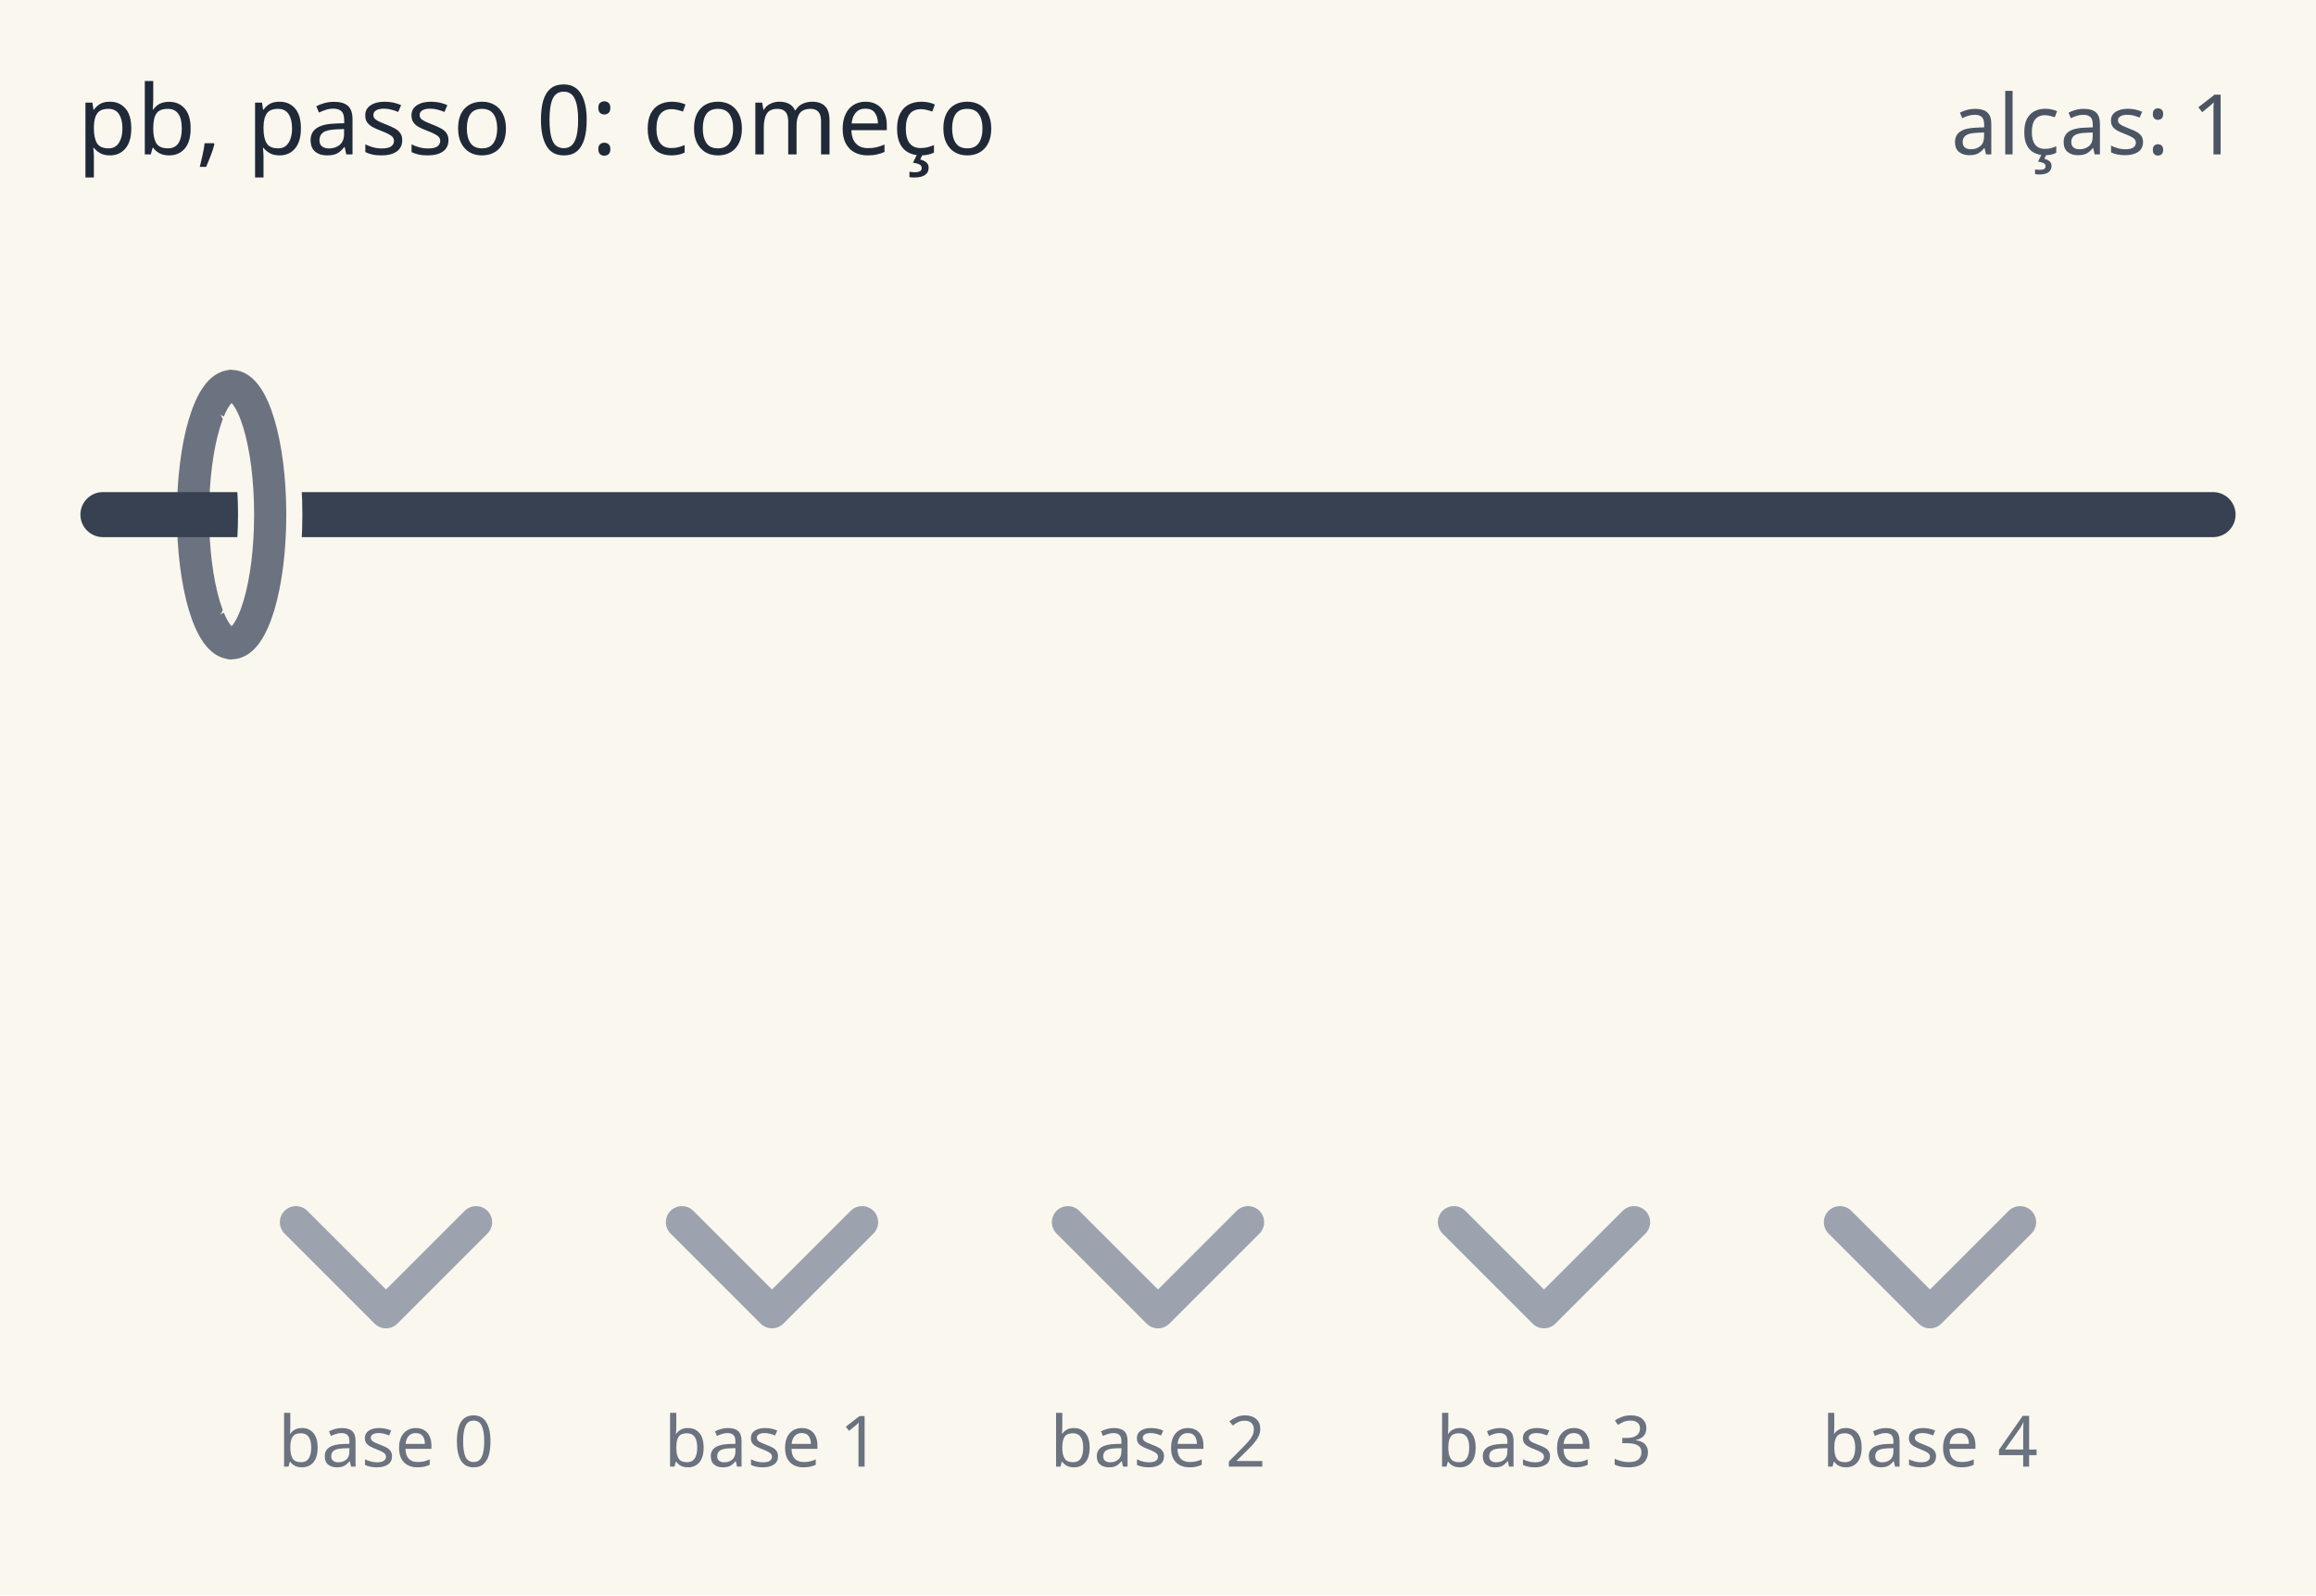
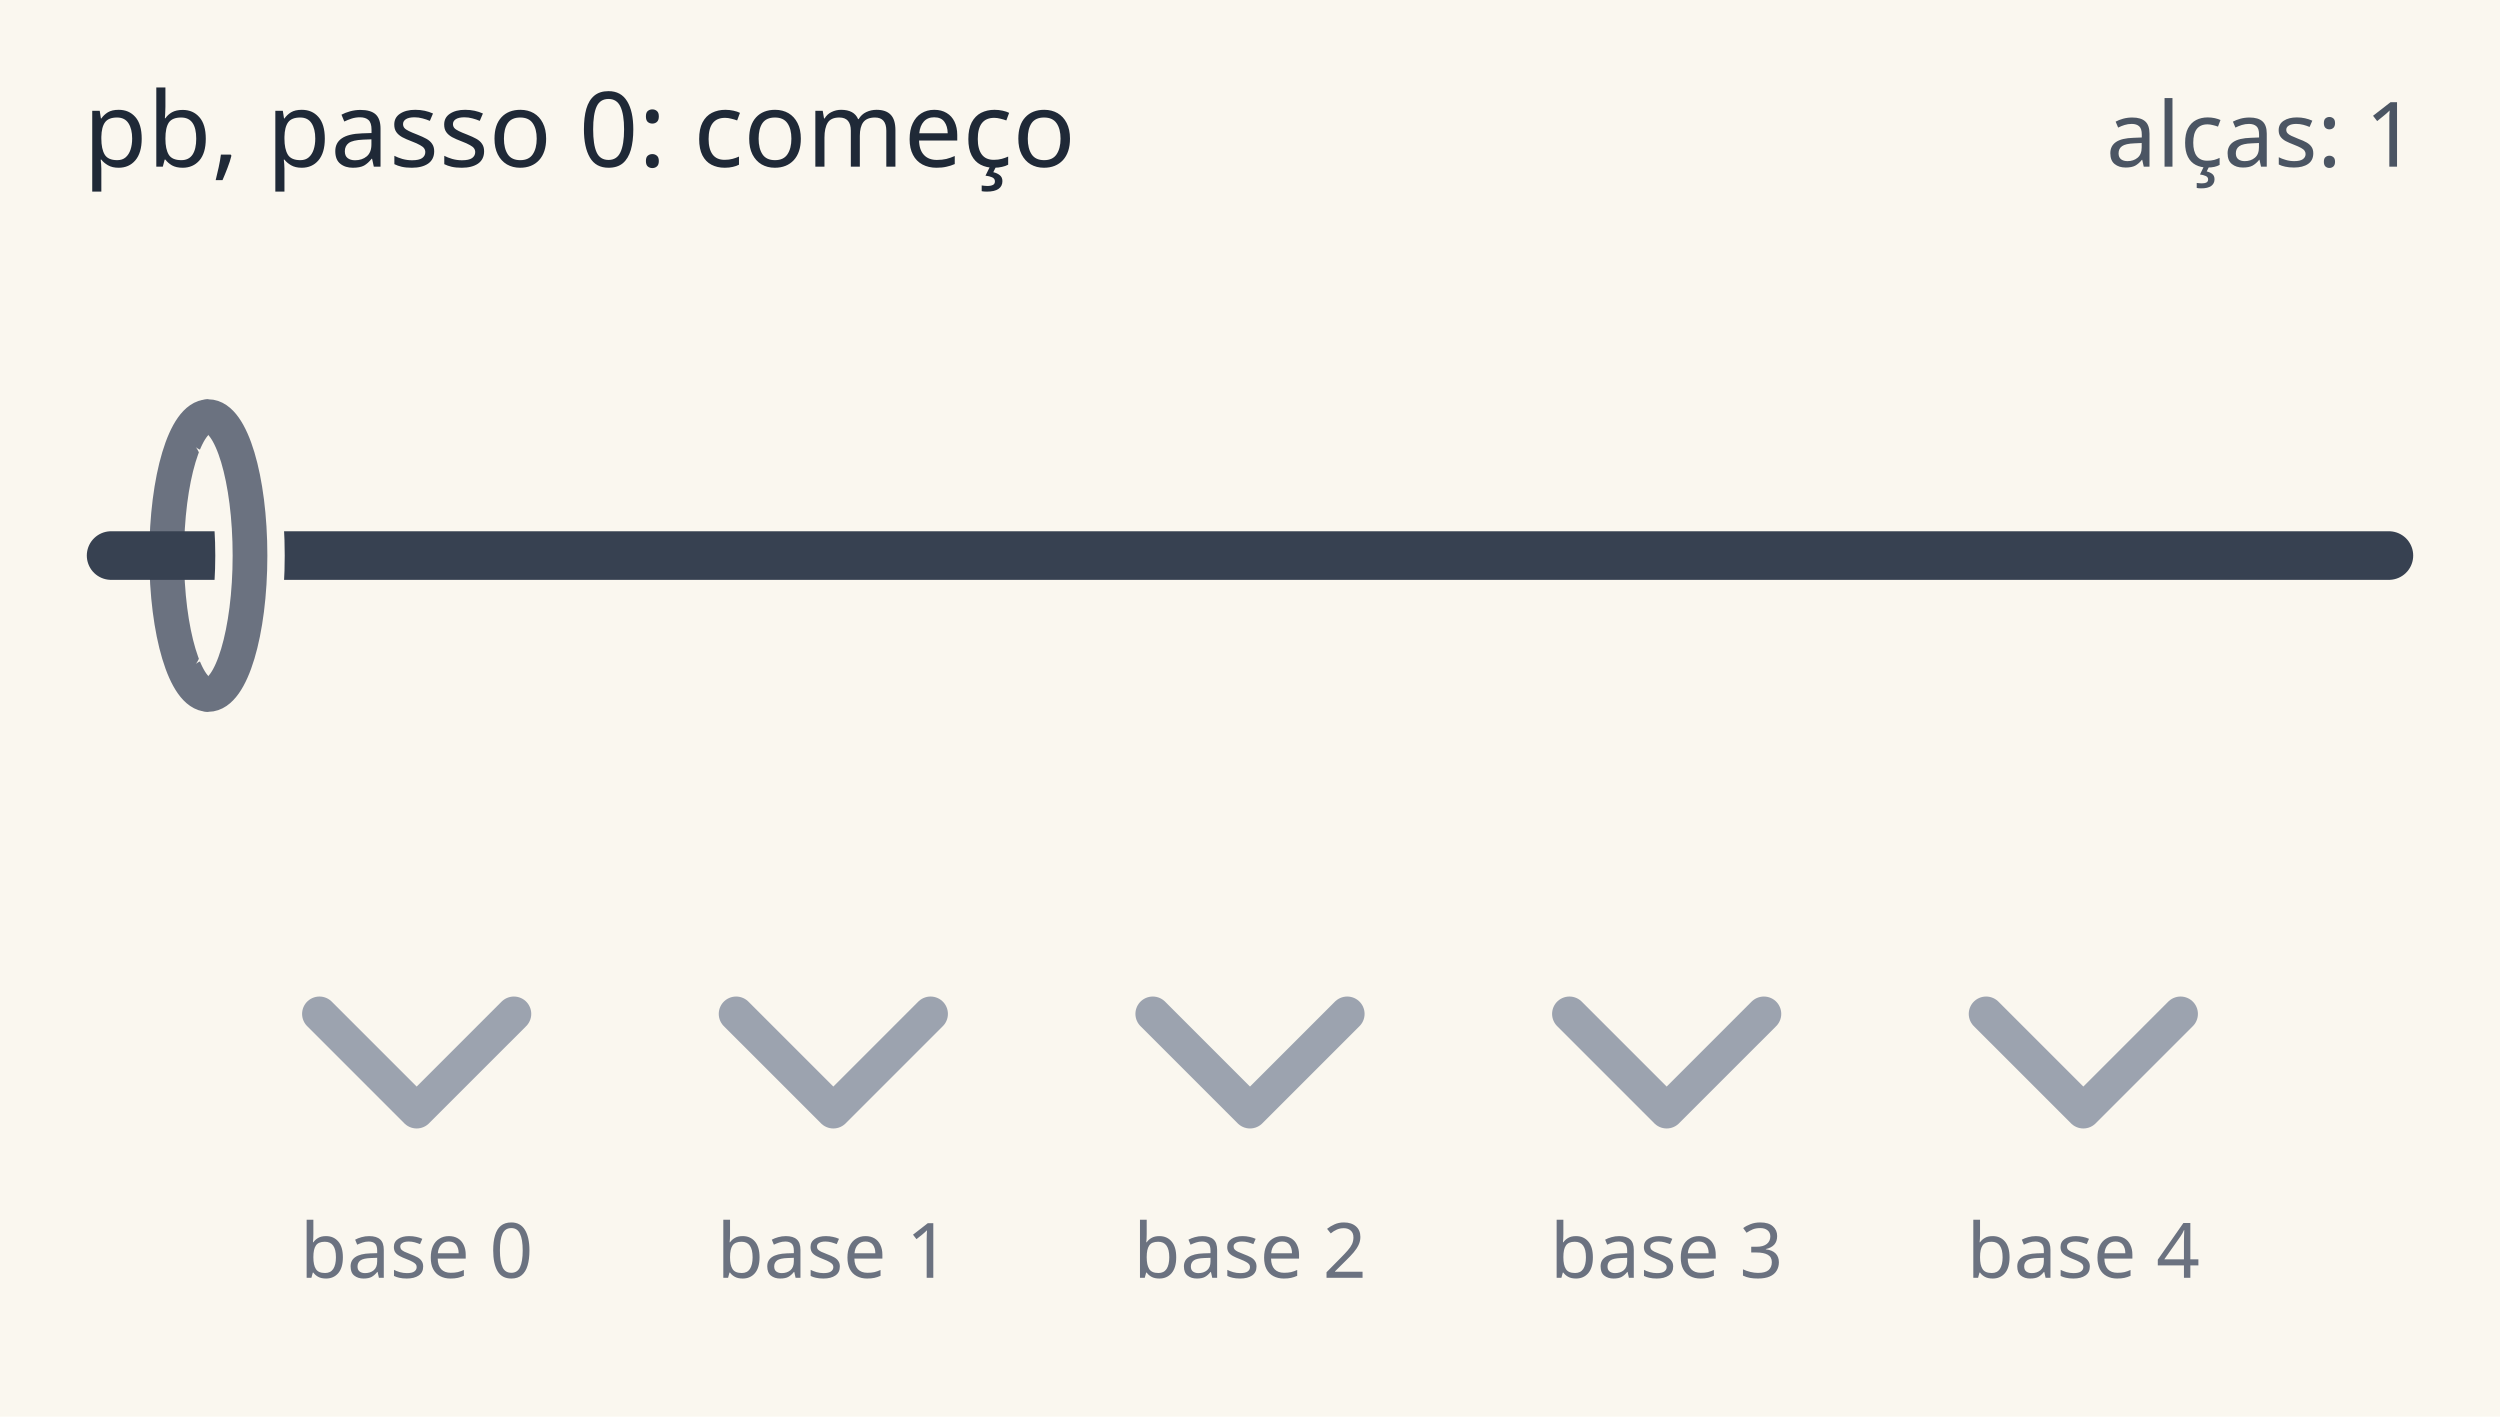
- <svg xmlns="http://www.w3.org/2000/svg" viewBox="0 0 360.0 248.0" width="360.0" height="248.0" font-family="sans-serif">
+ <svg xmlns="http://www.w3.org/2000/svg" viewBox="0 0 360.0 204.0" width="360.0" height="204.0" font-family="sans-serif">
  <rect width="100%" height="100%" fill="#faf7ef" />
  <text x="12" y="24" font-size="15" fill="#1f2937">pb, passo 0: começo</text>
  <text x="348.0" y="24" font-size="13" text-anchor="end" fill="#4b5563">alças: 1</text>
-   <path data-base-top="0" d="M 46.0 190.0 L 60.0 204.0 L 74.0 190.0" fill="none" stroke="#9ca3af" stroke-width="5" stroke-linecap="round" stroke-linejoin="round" />
-   <text x="60.0" y="228.0" font-size="11" text-anchor="middle" fill="#6b7280">base 0</text>
-   <path data-base-top="1" d="M 106.0 190.0 L 120.0 204.0 L 134.0 190.0" fill="none" stroke="#9ca3af" stroke-width="5" stroke-linecap="round" stroke-linejoin="round" />
-   <text x="120.0" y="228.0" font-size="11" text-anchor="middle" fill="#6b7280">base 1</text>
-   <path data-base-top="2" d="M 166.0 190.0 L 180.0 204.0 L 194.0 190.0" fill="none" stroke="#9ca3af" stroke-width="5" stroke-linecap="round" stroke-linejoin="round" />
-   <text x="180.0" y="228.0" font-size="11" text-anchor="middle" fill="#6b7280">base 2</text>
-   <path data-base-top="3" d="M 226.0 190.0 L 240.0 204.0 L 254.0 190.0" fill="none" stroke="#9ca3af" stroke-width="5" stroke-linecap="round" stroke-linejoin="round" />
-   <text x="240.0" y="228.0" font-size="11" text-anchor="middle" fill="#6b7280">base 3</text>
-   <path data-base-top="4" d="M 286.0 190.0 L 300.0 204.0 L 314.0 190.0" fill="none" stroke="#9ca3af" stroke-width="5" stroke-linecap="round" stroke-linejoin="round" />
-   <text x="300.0" y="228.0" font-size="11" text-anchor="middle" fill="#6b7280">base 4</text>
-   <path data-loop="0" data-kind="initial" data-on-hook="1" data-part="back" d="M 36.0 60.0 A 6 20 0 0 0 36.0 100.0" fill="none" stroke="#6b7280" stroke-width="5" stroke-linecap="round" />
+   <path data-base-top="0" d="M 46.0 146.0 L 60.0 160.0 L 74.0 146.0" fill="none" stroke="#9ca3af" stroke-width="5" stroke-linecap="round" stroke-linejoin="round" />
+   <text x="60.0" y="184.0" font-size="11" text-anchor="middle" fill="#6b7280">base 0</text>
+   <path data-base-top="1" d="M 106.0 146.0 L 120.0 160.0 L 134.0 146.0" fill="none" stroke="#9ca3af" stroke-width="5" stroke-linecap="round" stroke-linejoin="round" />
+   <text x="120.0" y="184.0" font-size="11" text-anchor="middle" fill="#6b7280">base 1</text>
+   <path data-base-top="2" d="M 166.0 146.0 L 180.0 160.0 L 194.0 146.0" fill="none" stroke="#9ca3af" stroke-width="5" stroke-linecap="round" stroke-linejoin="round" />
+   <text x="180.0" y="184.0" font-size="11" text-anchor="middle" fill="#6b7280">base 2</text>
+   <path data-base-top="3" d="M 226.0 146.0 L 240.0 160.0 L 254.0 146.0" fill="none" stroke="#9ca3af" stroke-width="5" stroke-linecap="round" stroke-linejoin="round" />
+   <text x="240.0" y="184.0" font-size="11" text-anchor="middle" fill="#6b7280">base 3</text>
+   <path data-base-top="4" d="M 286.0 146.0 L 300.0 160.0 L 314.0 146.0" fill="none" stroke="#9ca3af" stroke-width="5" stroke-linecap="round" stroke-linejoin="round" />
+   <text x="300.0" y="184.0" font-size="11" text-anchor="middle" fill="#6b7280">base 4</text>
+   <path data-loop="0" data-kind="initial" data-on-hook="1" data-part="back" d="M 30.0 60.0 A 6 20 0 0 0 30.0 100.0" fill="none" stroke="#6b7280" stroke-width="5" stroke-linecap="round" />
  <line data-hook="1" x1="16" y1="80" x2="344.0" y2="80" stroke="#374151" stroke-width="7" stroke-linecap="round" />
-   <path d="M 36.0 60.0 A 6 20 0 0 1 36.0 100.0" fill="none" stroke="#faf7ef" stroke-width="10" stroke-linecap="butt" />
-   <path data-loop="0" data-kind="initial" data-on-hook="1" data-part="front" d="M 36.0 60.0 A 6 20 0 0 1 36.0 100.0" fill="none" stroke="#6b7280" stroke-width="5" stroke-linecap="round" />
+   <path d="M 30.0 60.0 A 6 20 0 0 1 30.0 100.0" fill="none" stroke="#faf7ef" stroke-width="10" stroke-linecap="butt" />
+   <path data-loop="0" data-kind="initial" data-on-hook="1" data-part="front" d="M 30.0 60.0 A 6 20 0 0 1 30.0 100.0" fill="none" stroke="#6b7280" stroke-width="5" stroke-linecap="round" />
</svg>
